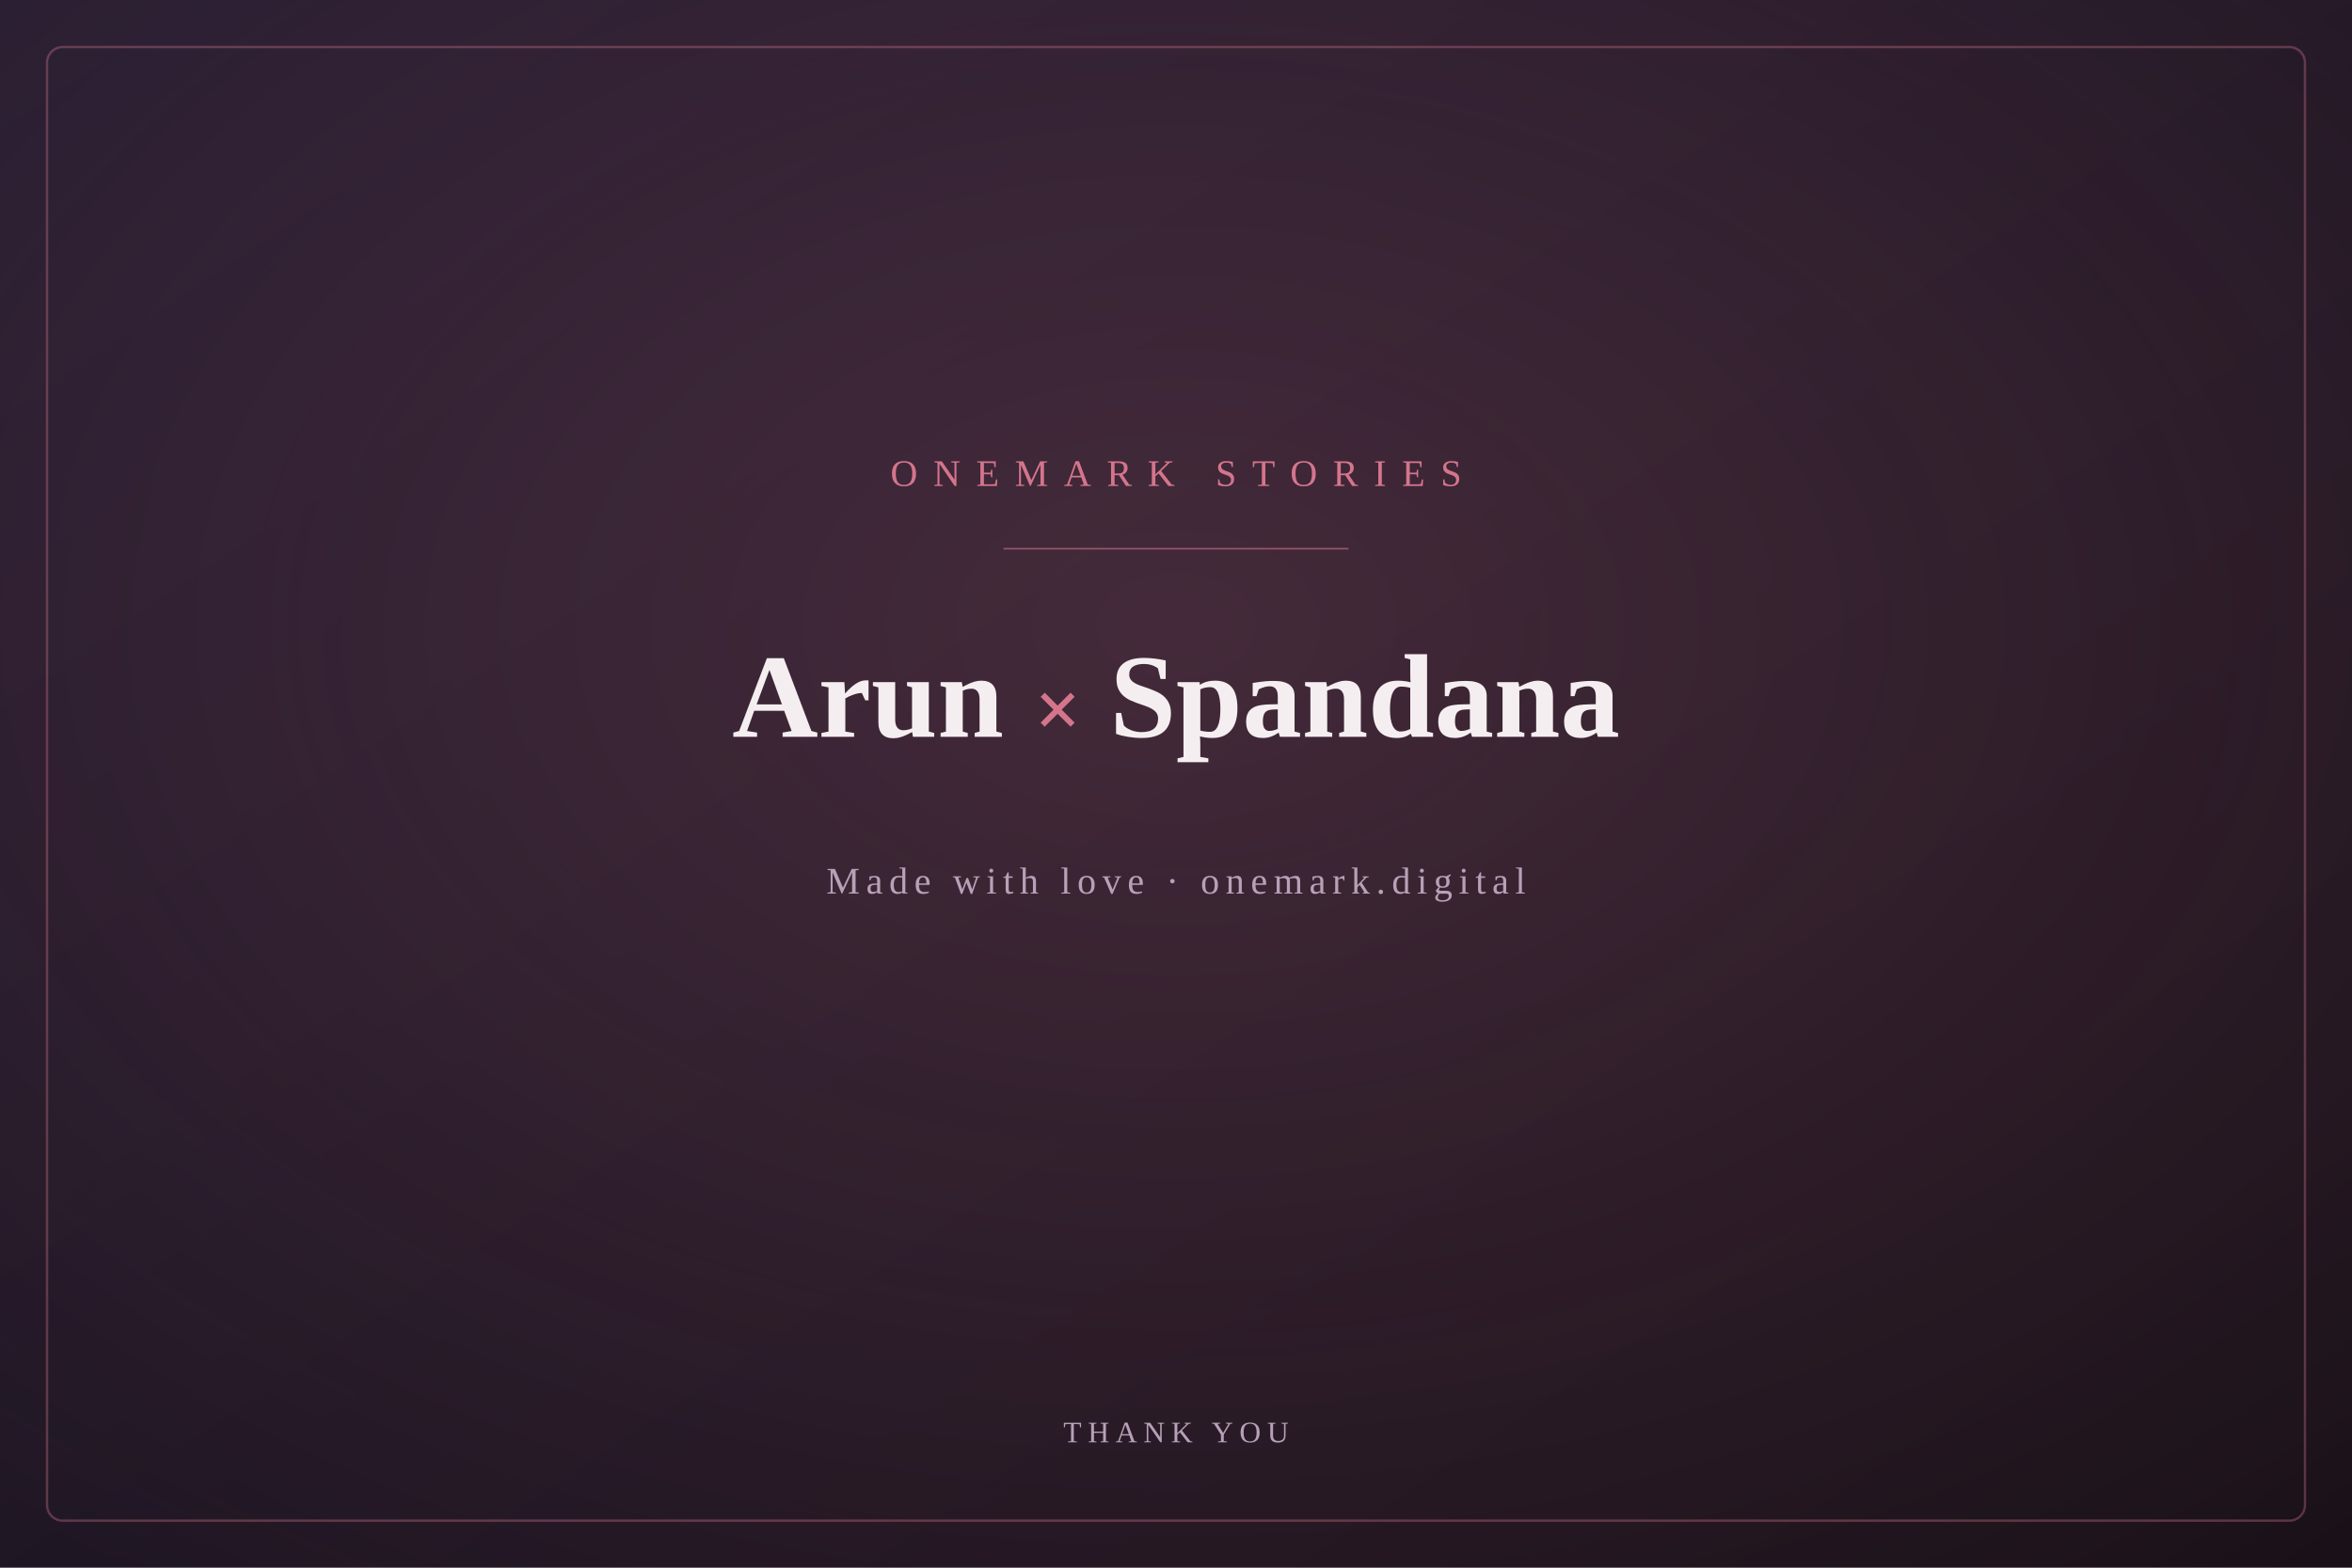
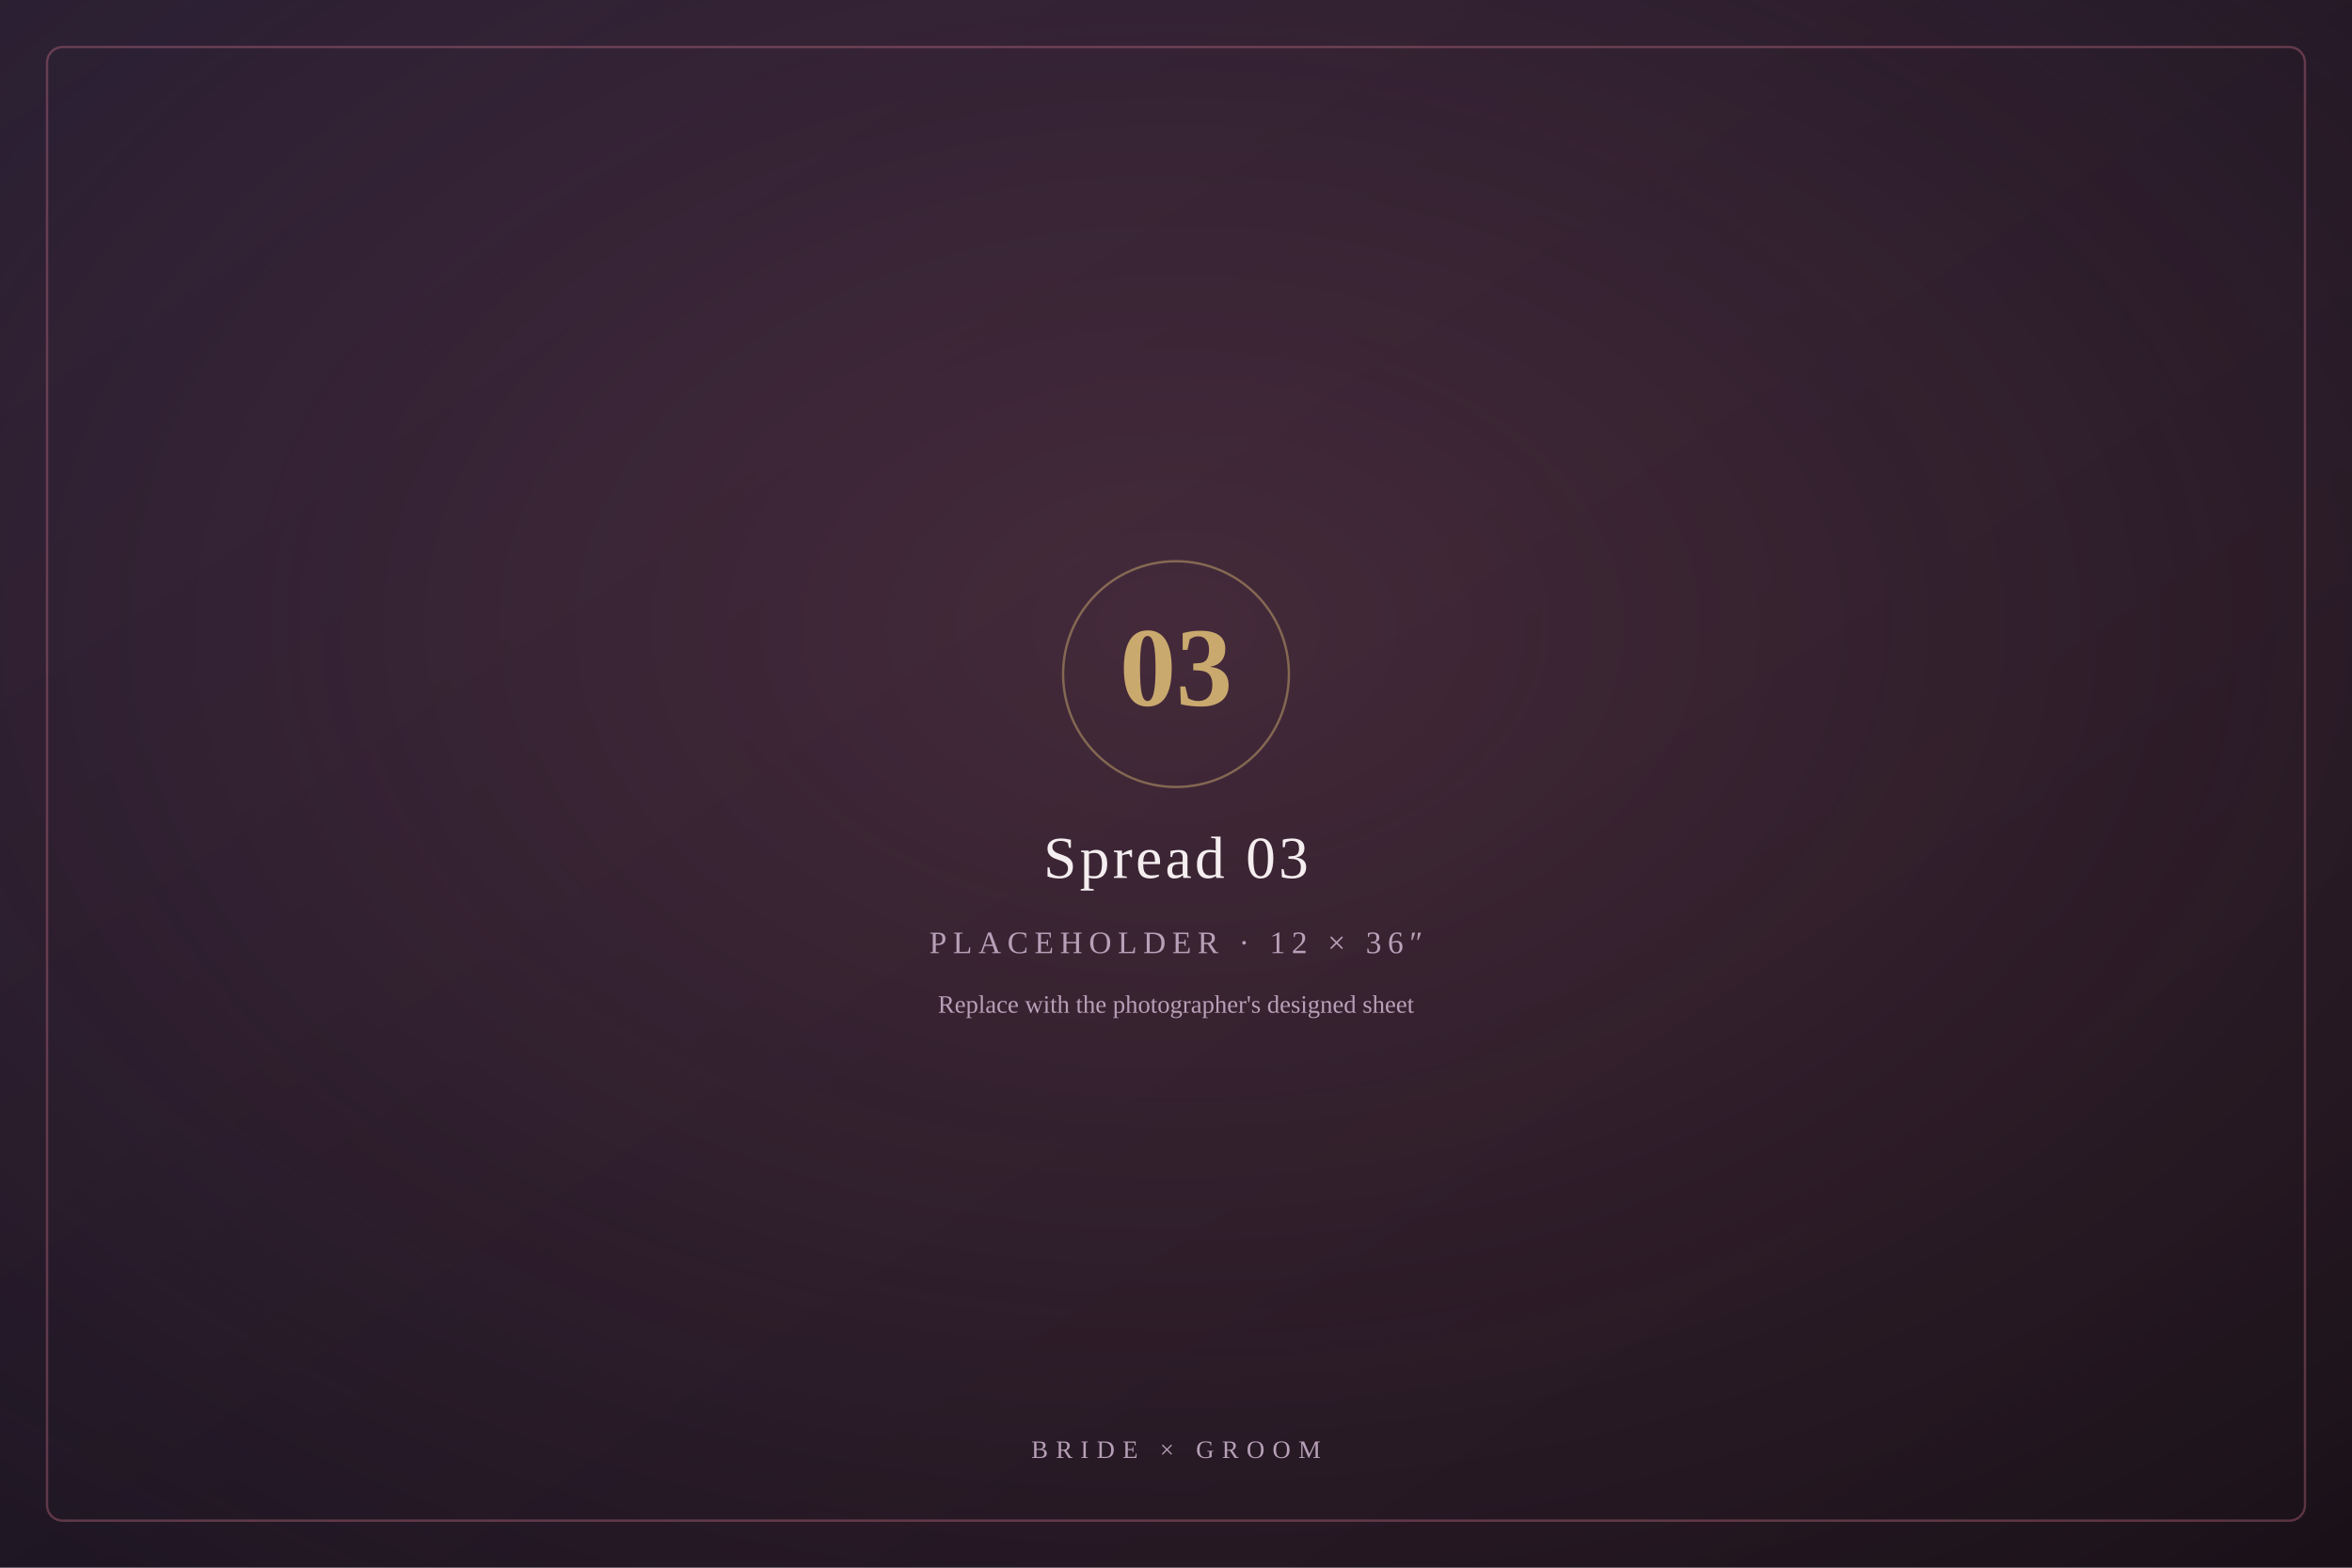
<svg xmlns="http://www.w3.org/2000/svg" width="1500" height="1000" viewBox="0 0 1500 1000">
  <defs>
    <linearGradient id="bg" x1="0" y1="0" x2="1" y2="1">
      <stop offset="0" stop-color="#251C30" />
      <stop offset="1" stop-color="#1A1118" />
    </linearGradient>
    <radialGradient id="glow" cx="0.5" cy="0.4" r="0.75">
      <stop offset="0" stop-color="#D4758C" stop-opacity="0.20" />
      <stop offset="1" stop-color="#D4758C" stop-opacity="0" />
    </radialGradient>
  </defs>
  <rect width="1500" height="1000" fill="url(#bg)" />
  <rect width="1500" height="1000" fill="url(#glow)" />
  <rect x="30" y="30" width="1440" height="940" fill="none" stroke="#D4758C" stroke-opacity="0.35" stroke-width="1.5" rx="10" />
  <g font-family="Georgia, 'Times New Roman', serif" text-anchor="middle">
-     <text x="750" y="310" fill="#D4758C" font-size="24" letter-spacing="10">ONEMARK STORIES</text>
-     <line x1="640" y1="350" x2="860" y2="350" stroke="#D4758C" stroke-opacity="0.6" stroke-width="1" />
-     <text x="750" y="470" fill="#F5EEF0" font-size="76" font-weight="700">Arun <tspan fill="#D4758C" font-style="italic" font-size="52">×</tspan> Spandana</text>
-     <text x="750" y="570" fill="#B8A0B8" font-size="24" letter-spacing="4">Made with love · onemark.digital</text>
-     <text x="750" y="920" fill="#B8A0B8" font-size="19" letter-spacing="4">THANK YOU</text>
+     <circle cx="750" cy="430" r="72" fill="none" stroke="#C9A96E" stroke-opacity="0.5" stroke-width="1.5" />
+     <text x="750" y="450" fill="#C9A96E" font-size="72" font-weight="700">03</text>
+     <text x="750" y="560" fill="#F5EEF0" font-size="38" letter-spacing="2">Spread 03</text>
+     <text x="750" y="608" fill="#B8A0B8" font-size="20" letter-spacing="4">PLACEHOLDER · 12 × 36″</text>
+     <text x="750" y="646" fill="#B8A0B8" font-size="16">Replace with the photographer's designed sheet</text>
+     <text x="750" y="930" fill="#B8A0B8" font-size="16" letter-spacing="5">BRIDE × GROOM</text>
  </g>
</svg>
